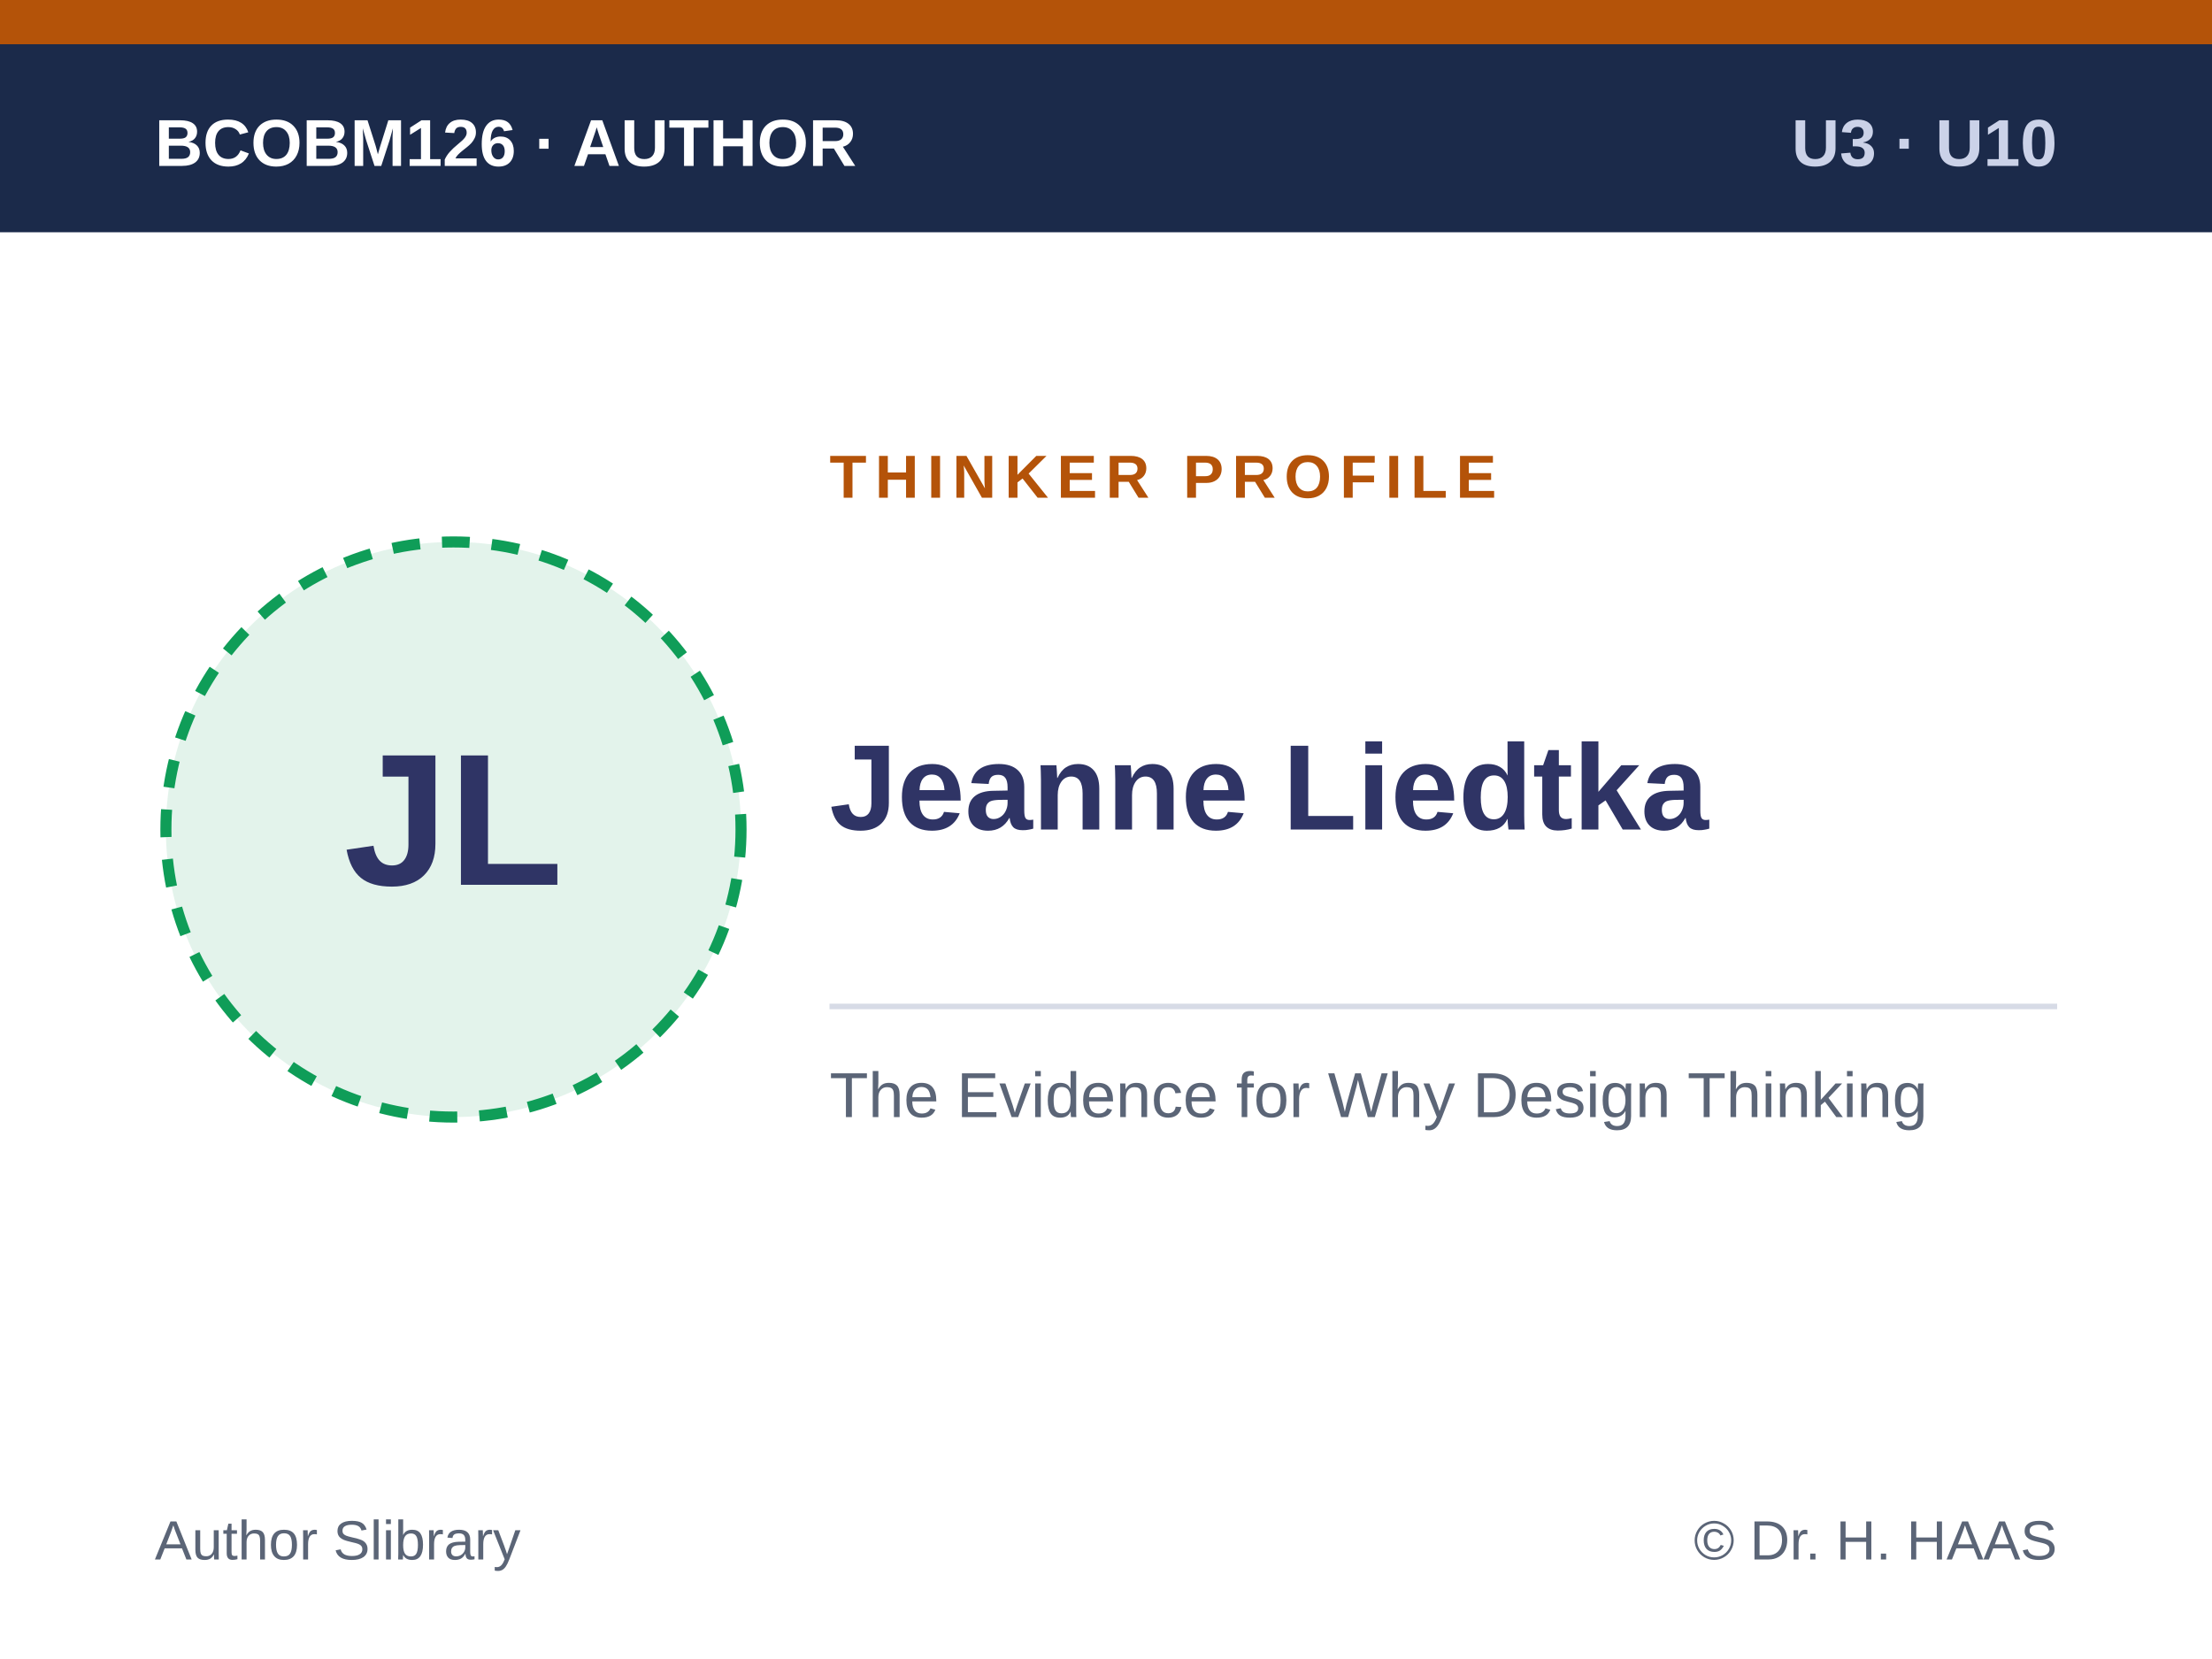
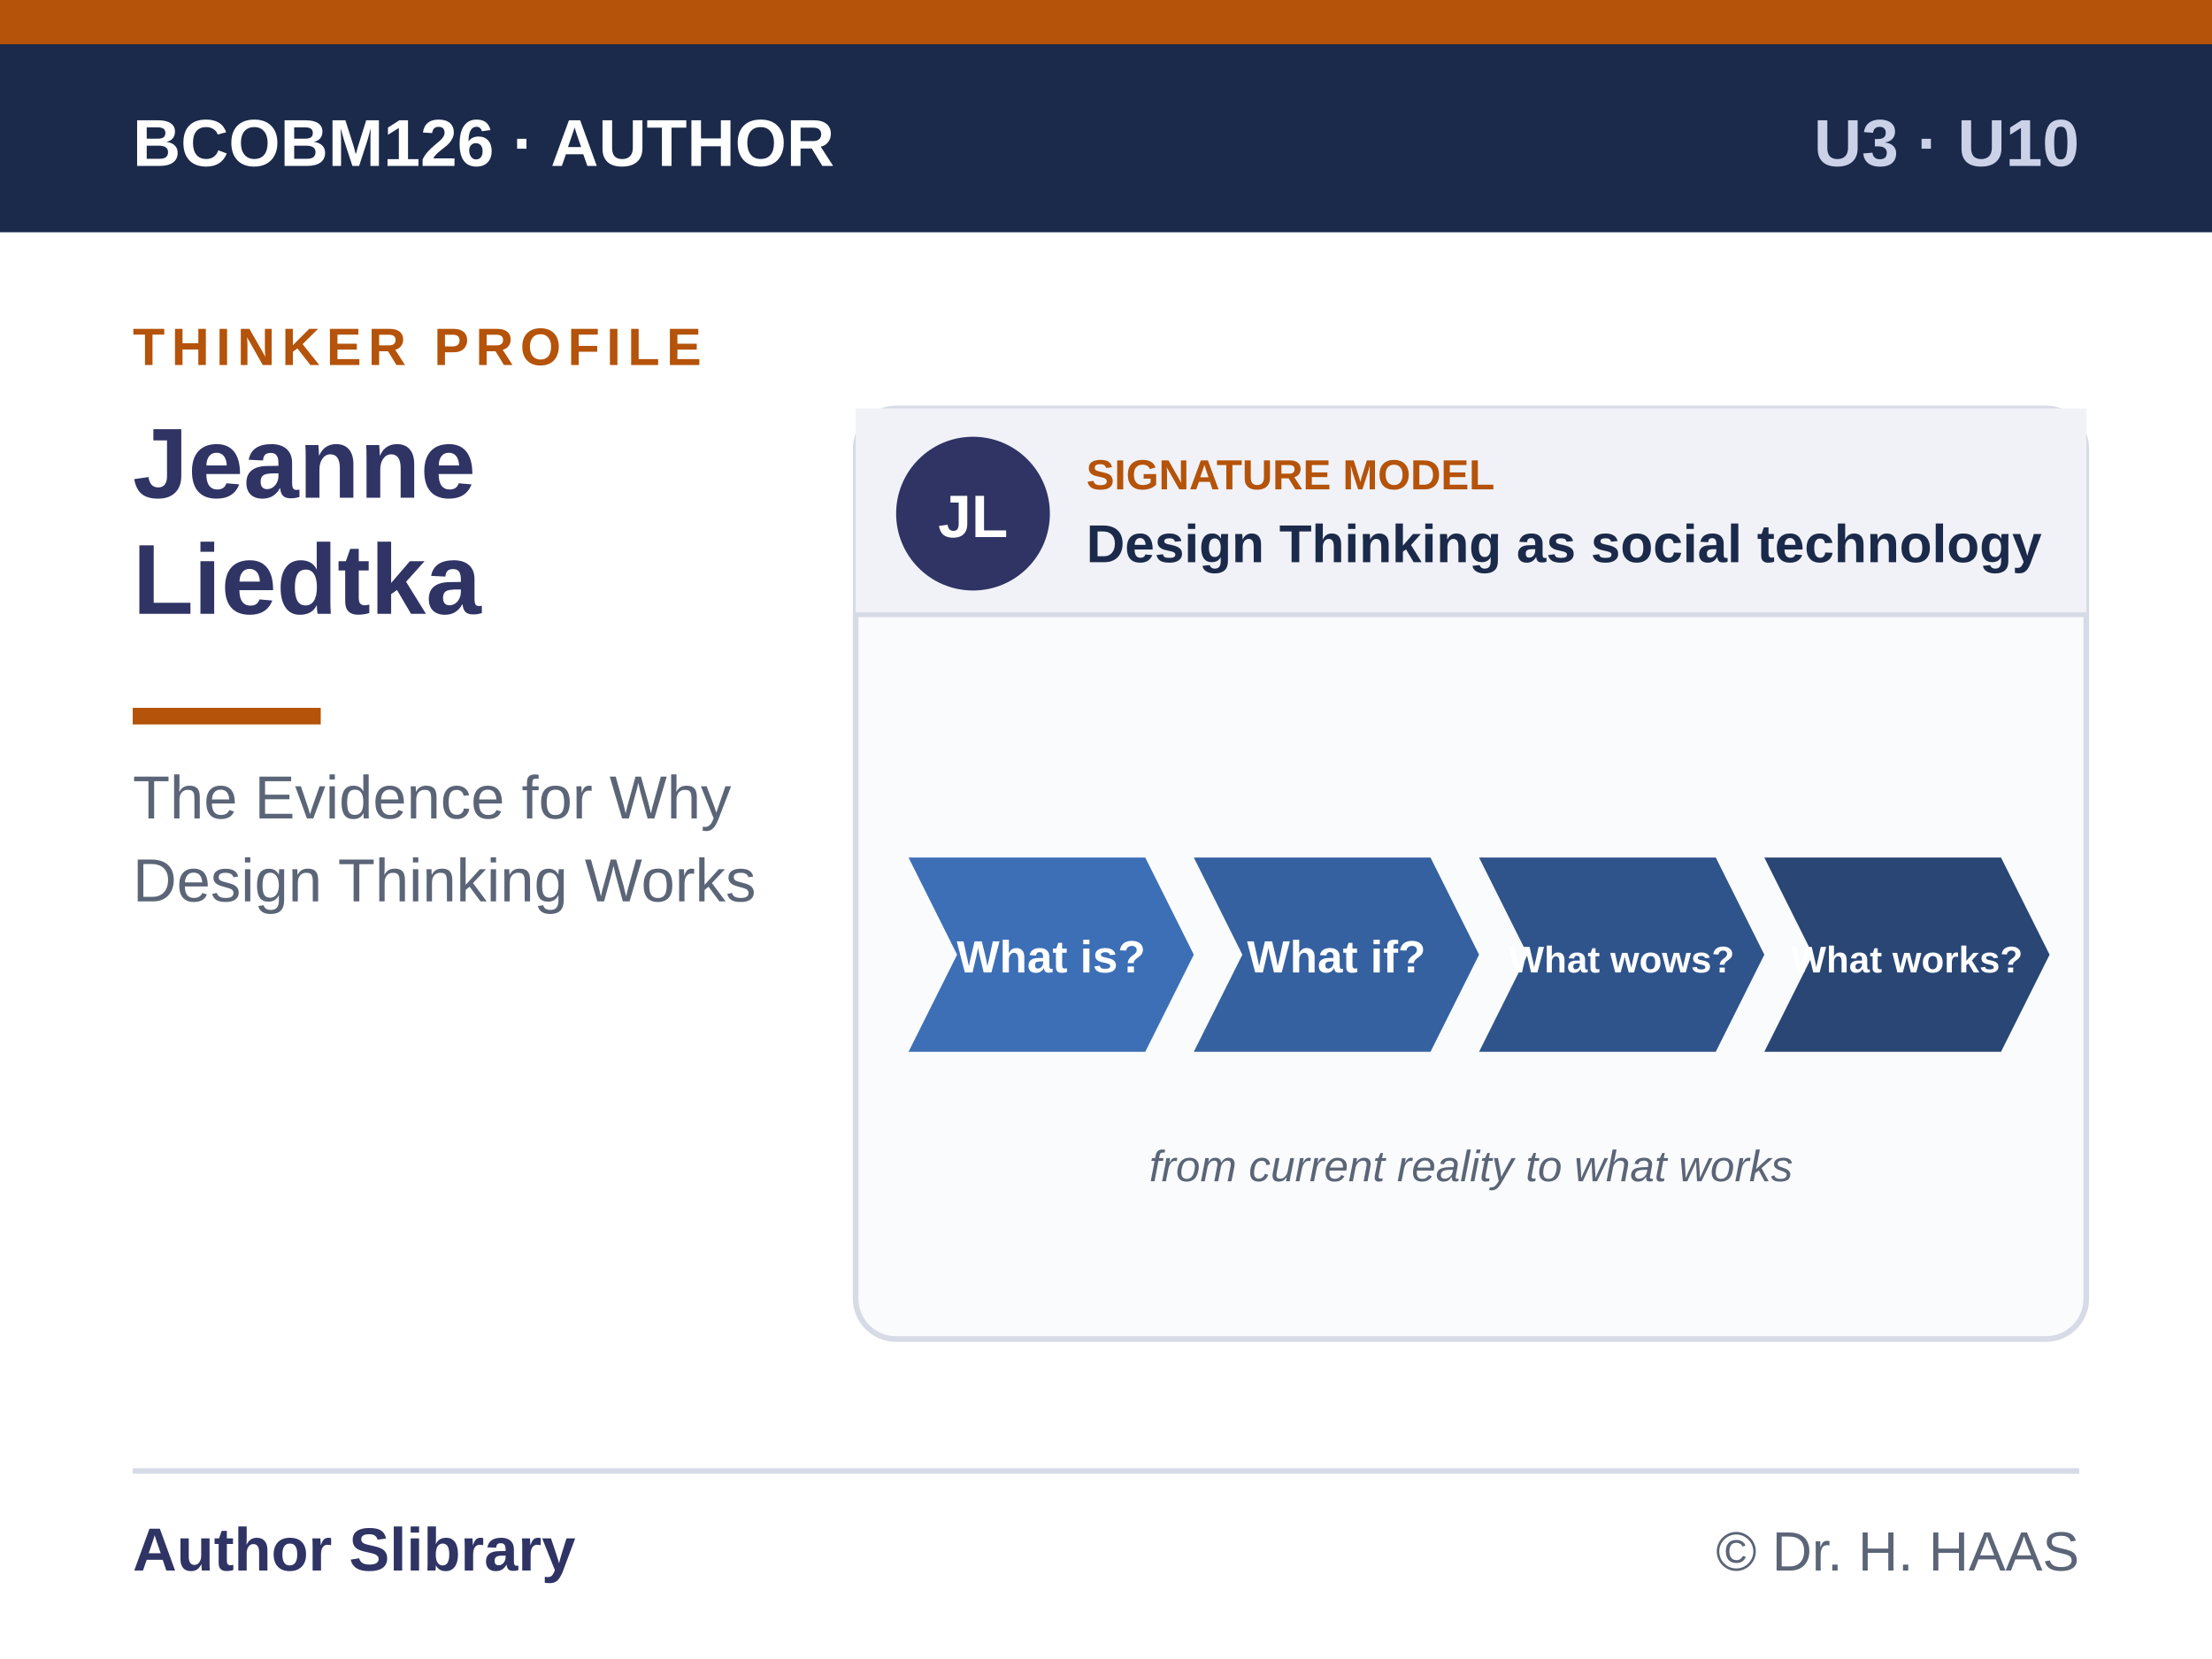
<svg xmlns="http://www.w3.org/2000/svg" viewBox="0 0 400 300" width="400" height="300" role="img" aria-label="Jeanne Liedtka author thumbnail">
  <rect width="400" height="300" fill="#ffffff" />
-   <rect width="400" height="8" fill="#B45309" />
+   <rect width="400" height="8" fill="#b45309" />
  <rect x="0" y="8" width="400" height="34" fill="#1B2A4A" />
-   <text x="28" y="30" font-family="Arial, Helvetica, sans-serif" font-size="12" font-weight="700" fill="#ffffff">BCOBM126 · AUTHOR</text>
-   <text x="372" y="30" text-anchor="end" font-family="Arial, Helvetica, sans-serif" font-size="12" font-weight="700" fill="#cbd2e8">U3 · U10</text>
-   <circle cx="82" cy="150" r="52" fill="#0f9d58" opacity="0.12" />
-   <circle cx="82" cy="150" r="52" fill="none" stroke="#0f9d58" stroke-width="2" stroke-dasharray="5 4" />
-   <text x="82" y="160" text-anchor="middle" font-family="Arial, Helvetica, sans-serif" font-size="34" font-weight="700" fill="#2F3465">JL</text>
-   <text x="150" y="90" font-family="Arial, Helvetica, sans-serif" font-size="11" font-weight="700" letter-spacing="1.5" fill="#B45309">THINKER PROFILE</text>
-   <text x="150" y="150" font-family="Arial, Helvetica, sans-serif" font-size="22" font-weight="700" fill="#2F3465">
-     <tspan x="150" dy="0">Jeanne Liedtka</tspan>
-   </text>
-   <line x1="150" y1="182" x2="372" y2="182" stroke="#d7dbe6" stroke-width="1" />
-   <text x="150" y="202" font-family="Arial, Helvetica, sans-serif" font-size="11.5" fill="#5b6577">The Evidence for Why Design Thinking</text>
-   <text x="28" y="282" font-family="Arial, Helvetica, sans-serif" font-size="10" fill="#5b6577">Author Slibrary</text>
-   <text x="372" y="282" text-anchor="end" font-family="Arial, Helvetica, sans-serif" font-size="10" fill="#5b6577">© Dr. H. HAAS</text>
+   <text x="24" y="30" font-family="Arial, Helvetica, sans-serif" font-size="12" font-weight="700" fill="#ffffff">BCOBM126 · AUTHOR</text>
+   <text x="376" y="30" text-anchor="end" font-family="Arial, Helvetica, sans-serif" font-size="12" font-weight="700" fill="#cbd2e8">U3 · U10</text>
+   <text x="24" y="66" font-family="Arial, Helvetica, sans-serif" font-size="9.5" font-weight="700" letter-spacing="1.2" fill="#B45309">THINKER PROFILE</text>
+   <text x="24" y="90" font-family="Arial, Helvetica, sans-serif" font-size="18" font-weight="700" fill="#2F3465">Jeanne</text>
+   <text x="24" y="111" font-family="Arial, Helvetica, sans-serif" font-size="18" font-weight="700" fill="#2F3465">Liedtka</text>
+   <rect x="24" y="128" width="34" height="3" fill="#b45309" />
+   <text x="24" y="148" font-family="Arial, Helvetica, sans-serif" font-size="11" fill="#5b6577">The Evidence for Why</text>
+   <text x="24" y="163" font-family="Arial, Helvetica, sans-serif" font-size="11" fill="#5b6577">Design Thinking Works</text>
+   <svg x="154.0" y="56.0" width="224.0" height="204.0" preserveAspectRatio="xMidYMid meet" version="1.1" viewBox="0 0 153.071 116">
+     <path transform="matrix(1,0,0,-1,0,116)" d="M5.5 .5H147.571C150.335 .5 152.571 2.736 152.571 5.5V110.5C152.571 113.264 150.335 115.5 147.571 115.5H5.5C2.736 115.5 .5 113.264 .5 110.5V5.5C.5 2.736 2.736 .5 5.5 .5Z" fill="#fafbfd" fill-rule="evenodd" />
+     <path transform="matrix(1,0,0,-1,0,116)" stroke-width=".7" stroke-linecap="butt" stroke-miterlimit="10" stroke-linejoin="miter" fill="none" stroke="#d7dbe6" d="M5.5 .5H147.571C150.335 .5 152.571 2.736 152.571 5.5V110.5C152.571 113.264 150.335 115.5 147.571 115.5H5.5C2.736 115.5 .5 113.264 .5 110.5V5.5C.5 2.736 2.736 .5 5.5 .5Z" />
+     <path transform="matrix(1,0,0,-1,0,116)" d="M.5 90H152.571V115.5H.5Z" fill="#f1f2f7" fill-rule="evenodd" />
+     <path transform="matrix(1,0,0,-1,0,116)" d="M24.5 102.5C24.5 107.747 20.247 112 15 112 9.753 112 5.5 107.747 5.5 102.5 5.5 97.253 9.753 93 15 93 20.247 93 24.5 97.253 24.5 102.5" fill="#2f3465" fill-rule="evenodd" />
+     <text fill="#ffffff" xml:space="preserve" transform="matrix(1 0 -0 1 0 116)" font-size="7.4" font-family="Arial, Helvetica, sans-serif" font-weight="bold">
+       <tspan y="-99.6" x="10.682 14.797">JL</tspan>
+     </text>
+     <text fill="#b45309" xml:space="preserve" transform="matrix(1 0 -0 1 0 116)" font-size="5.2" font-family="Arial, Helvetica, sans-serif" font-weight="bold">
+       <tspan y="-105.5" x="29 33.068 35.114 39.76 44.114 48.468 52.246 56.6 60.954 65.023 67.068 72 76.646 81 85.068">SIGNATURE MODEL</tspan>
+     </text>
+     <text fill="#1b2a4a" xml:space="preserve" transform="matrix(1 0 -0 1 0 116)" font-size="6.6" font-family="Arial, Helvetica, sans-serif" font-weight="bold">
+       <tspan y="-96.5" x="29 33.765 37.435 41.104 42.939 46.972 51.004 52.839 56.872 60.904 62.739 66.772 70.441 72.276 76.309 80.341 82.176 85.846 89.515 91.35 95.02 99.052 102.722 104.557 108.226 110.061 111.896 114.094 117.763 121.433 125.466 129.498 133.531 135.366 139.398 143.431">Design Thinking as social technology</tspan>
+     </text>
+     <path transform="matrix(1,0,0,-1,0,116)" stroke-width=".6" stroke-linecap="round" stroke-miterlimit="10" stroke-linejoin="miter" fill="none" stroke="#d7dbe6" d="M.5 90H152.571" />
+     <path transform="matrix(1,0,0,-1,6.035455,110)" d="M1 30H30.25L36.25 42 30.25 54H1L7 42Z" fill="#3d6fb6" fill-rule="evenodd" />
+     <text fill="#ffffff" xml:space="preserve" transform="matrix(1 0 -0 1 6.035455 110)" font-size="5.6" font-family="Arial, Helvetica, sans-serif" font-weight="bold">
+       <tspan y="-39.8" x="6.957 12.244 15.665 18.779 20.644 22.201 23.757 26.871">What is?</tspan>
+     </text>
+     <path transform="matrix(1,0,0,-1,6.035455,110)" d="M36.25 30H65.5L71.5 42 65.5 54H36.25L42.25 42Z" fill="#3661a0" fill-rule="evenodd" />
+     <text fill="#ffffff" xml:space="preserve" transform="matrix(1 0 -0 1 6.035455 110)" font-size="5.6" font-family="Arial, Helvetica, sans-serif" font-weight="bold">
+       <tspan y="-39.8" x="42.832 48.118 51.54 54.653 56.518 58.075 59.632 61.497">What if?</tspan>
+     </text>
+     <path transform="matrix(1,0,0,-1,6.035455,110)" d="M71.5 30H100.75L106.75 42 100.75 54H71.5L77.5 42Z" fill="#2f538b" fill-rule="evenodd" />
+     <text fill="#ffffff" xml:space="preserve" transform="matrix(1 0 -0 1 6.035455 110)" font-size="4.6" font-family="Arial, Helvetica, sans-serif" font-weight="bold">
+       <tspan y="-39.8" x="75.196 79.539 82.349 84.907 86.439 87.717 91.296 94.107 97.686 100.243">What wows?</tspan>
+     </text>
+     <path transform="matrix(1,0,0,-1,6.035455,110)" d="M106.75 30H136L142 42 136 54H106.75L112.75 42Z" fill="#294675" fill-rule="evenodd" />
+     <text fill="#ffffff" xml:space="preserve" transform="matrix(1 0 -0 1 6.035455 110)" font-size="4.6" font-family="Arial, Helvetica, sans-serif" font-weight="bold">
+       <tspan y="-39.8" x="110.062 114.404 117.215 119.773 121.305 122.583 126.162 128.973 130.762 133.32 135.877">What works?</tspan>
+     </text>
+     <text fill="#5b6577" xml:space="preserve" transform="matrix(1 0 -0 1 6.035455 110)" font-size="5.4" font-family="Arial, Helvetica, sans-serif" font-style="italic">
+       <tspan y="-14" x="30.74 32.241 34.039 37.042 41.54 43.041 45.741 48.743 50.542 52.34 55.342 58.345 59.846 61.347 63.145 66.148 69.15 70.349 71.548 73.049 75.749 77.25 78.751 81.754 83.255 87.154 90.156 93.158 94.66 96.161 100.06 103.062 104.86 107.56">from current reality to what works</tspan>
+     </text>
+   </svg>
+   <line x1="24" y1="266" x2="376" y2="266" stroke="#d7dbe6" stroke-width="1" />
+   <text x="24" y="284" font-family="Arial, Helvetica, sans-serif" font-size="11" font-weight="700" fill="#2F3465">Author Slibrary</text>
+   <text x="376" y="284" text-anchor="end" font-family="Arial, Helvetica, sans-serif" font-size="10" fill="#5b6577">© Dr. H. HAAS</text>
</svg>
